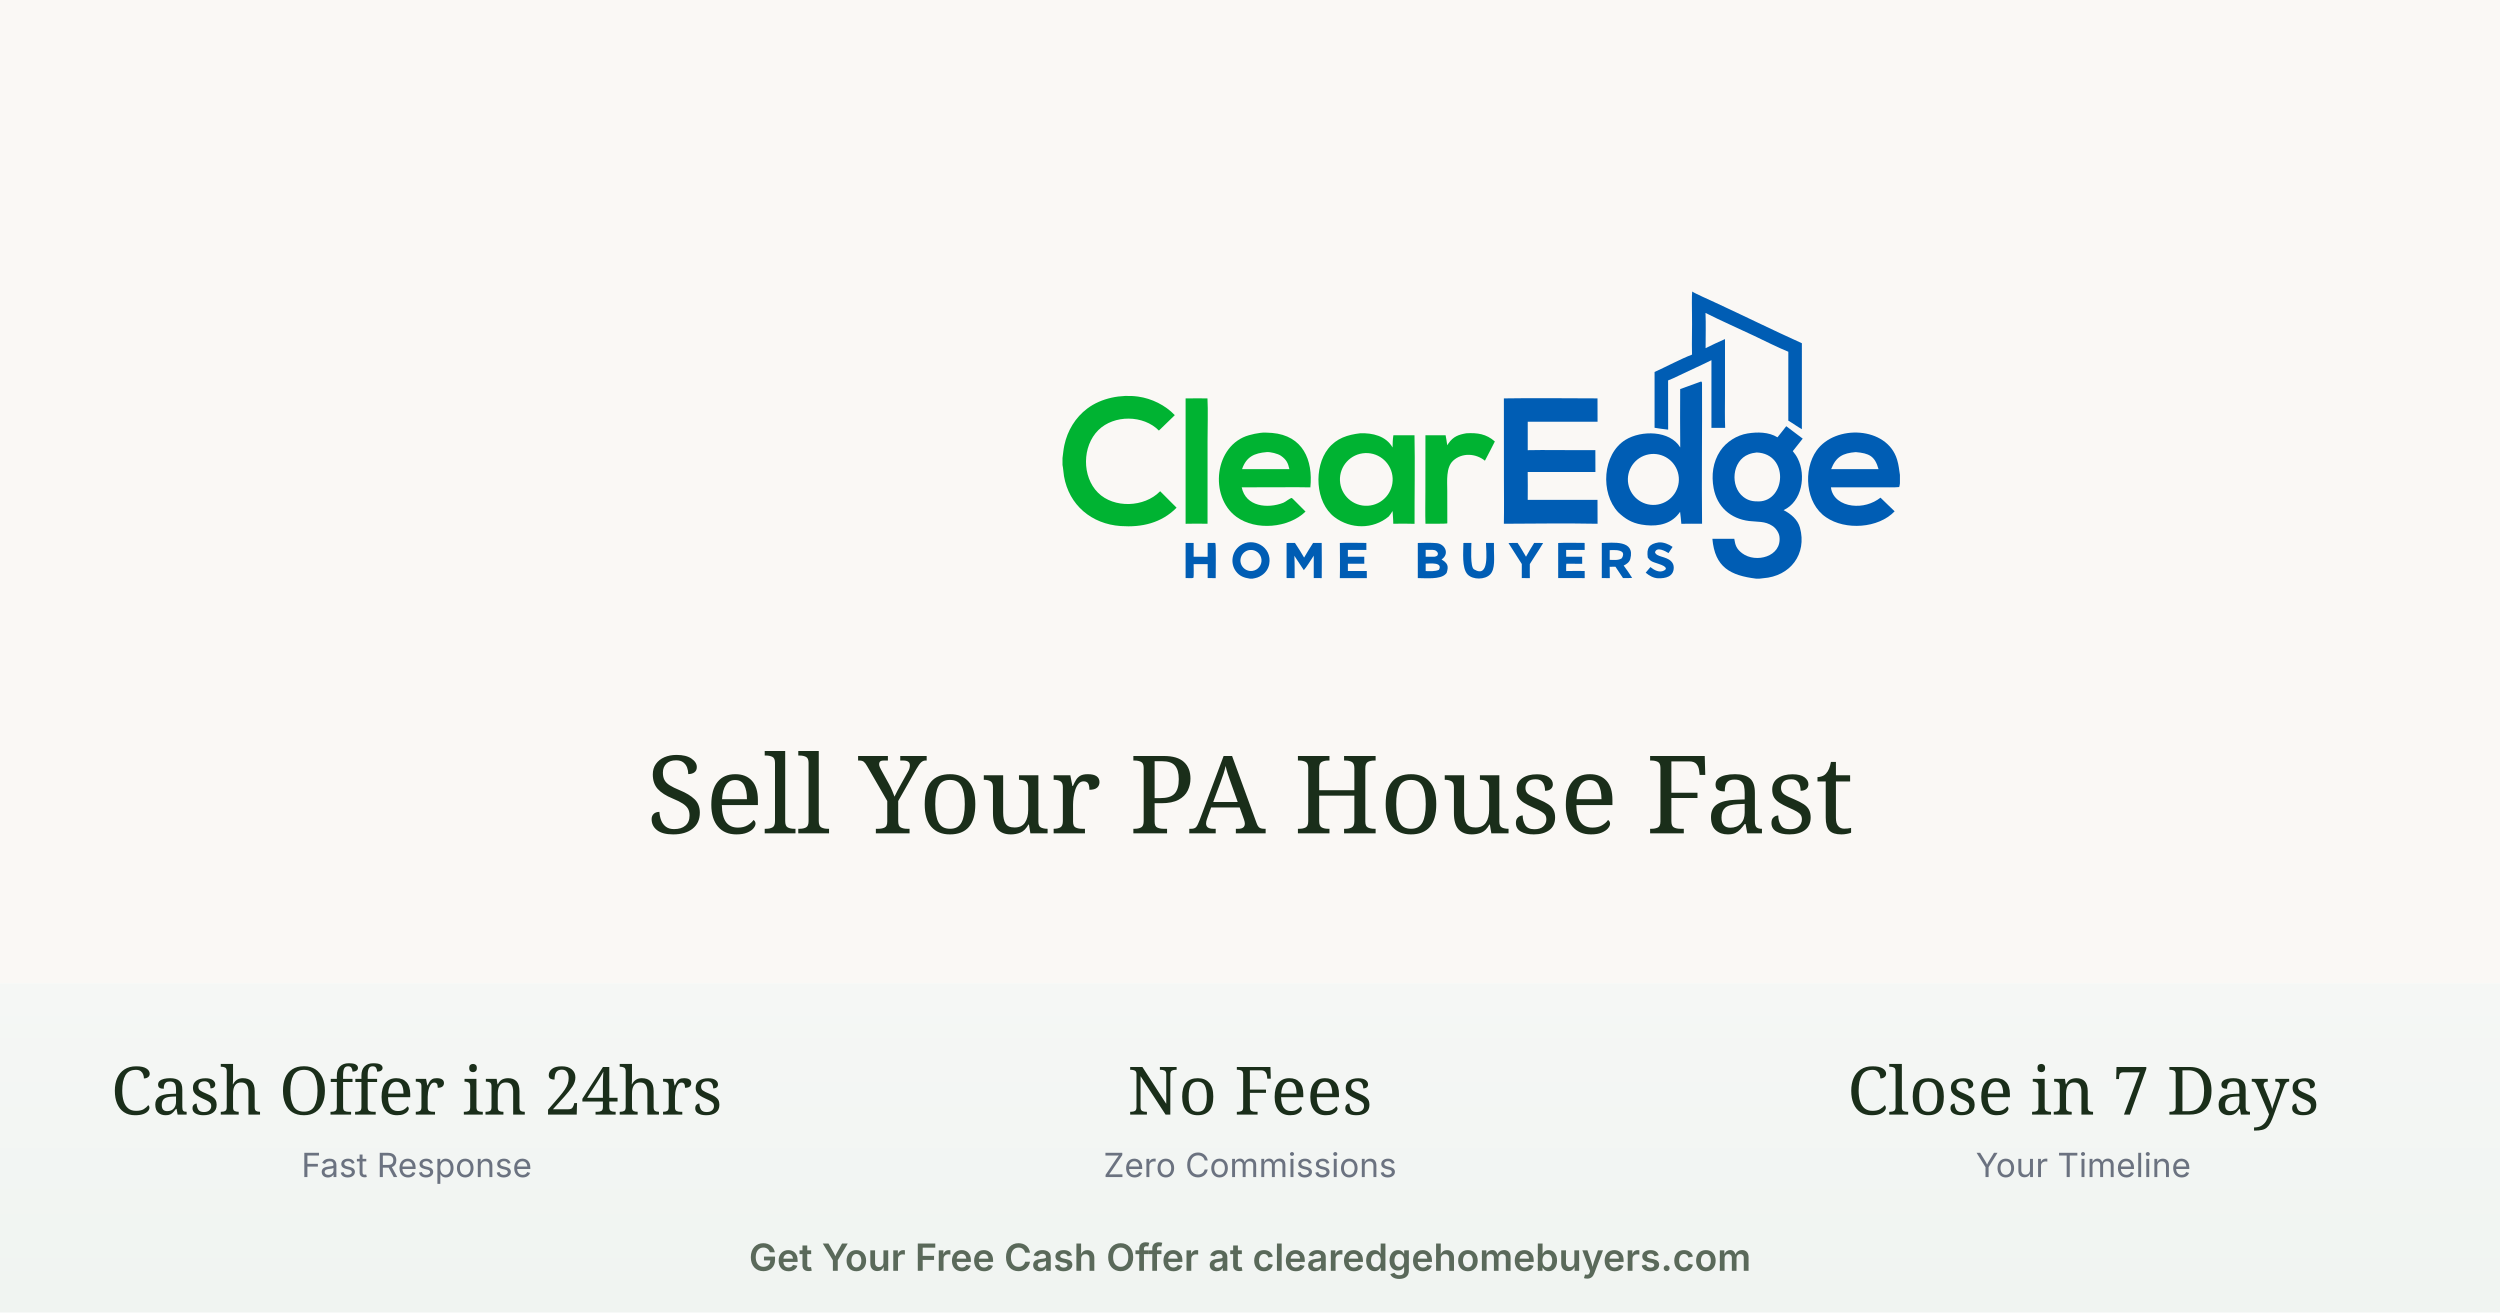
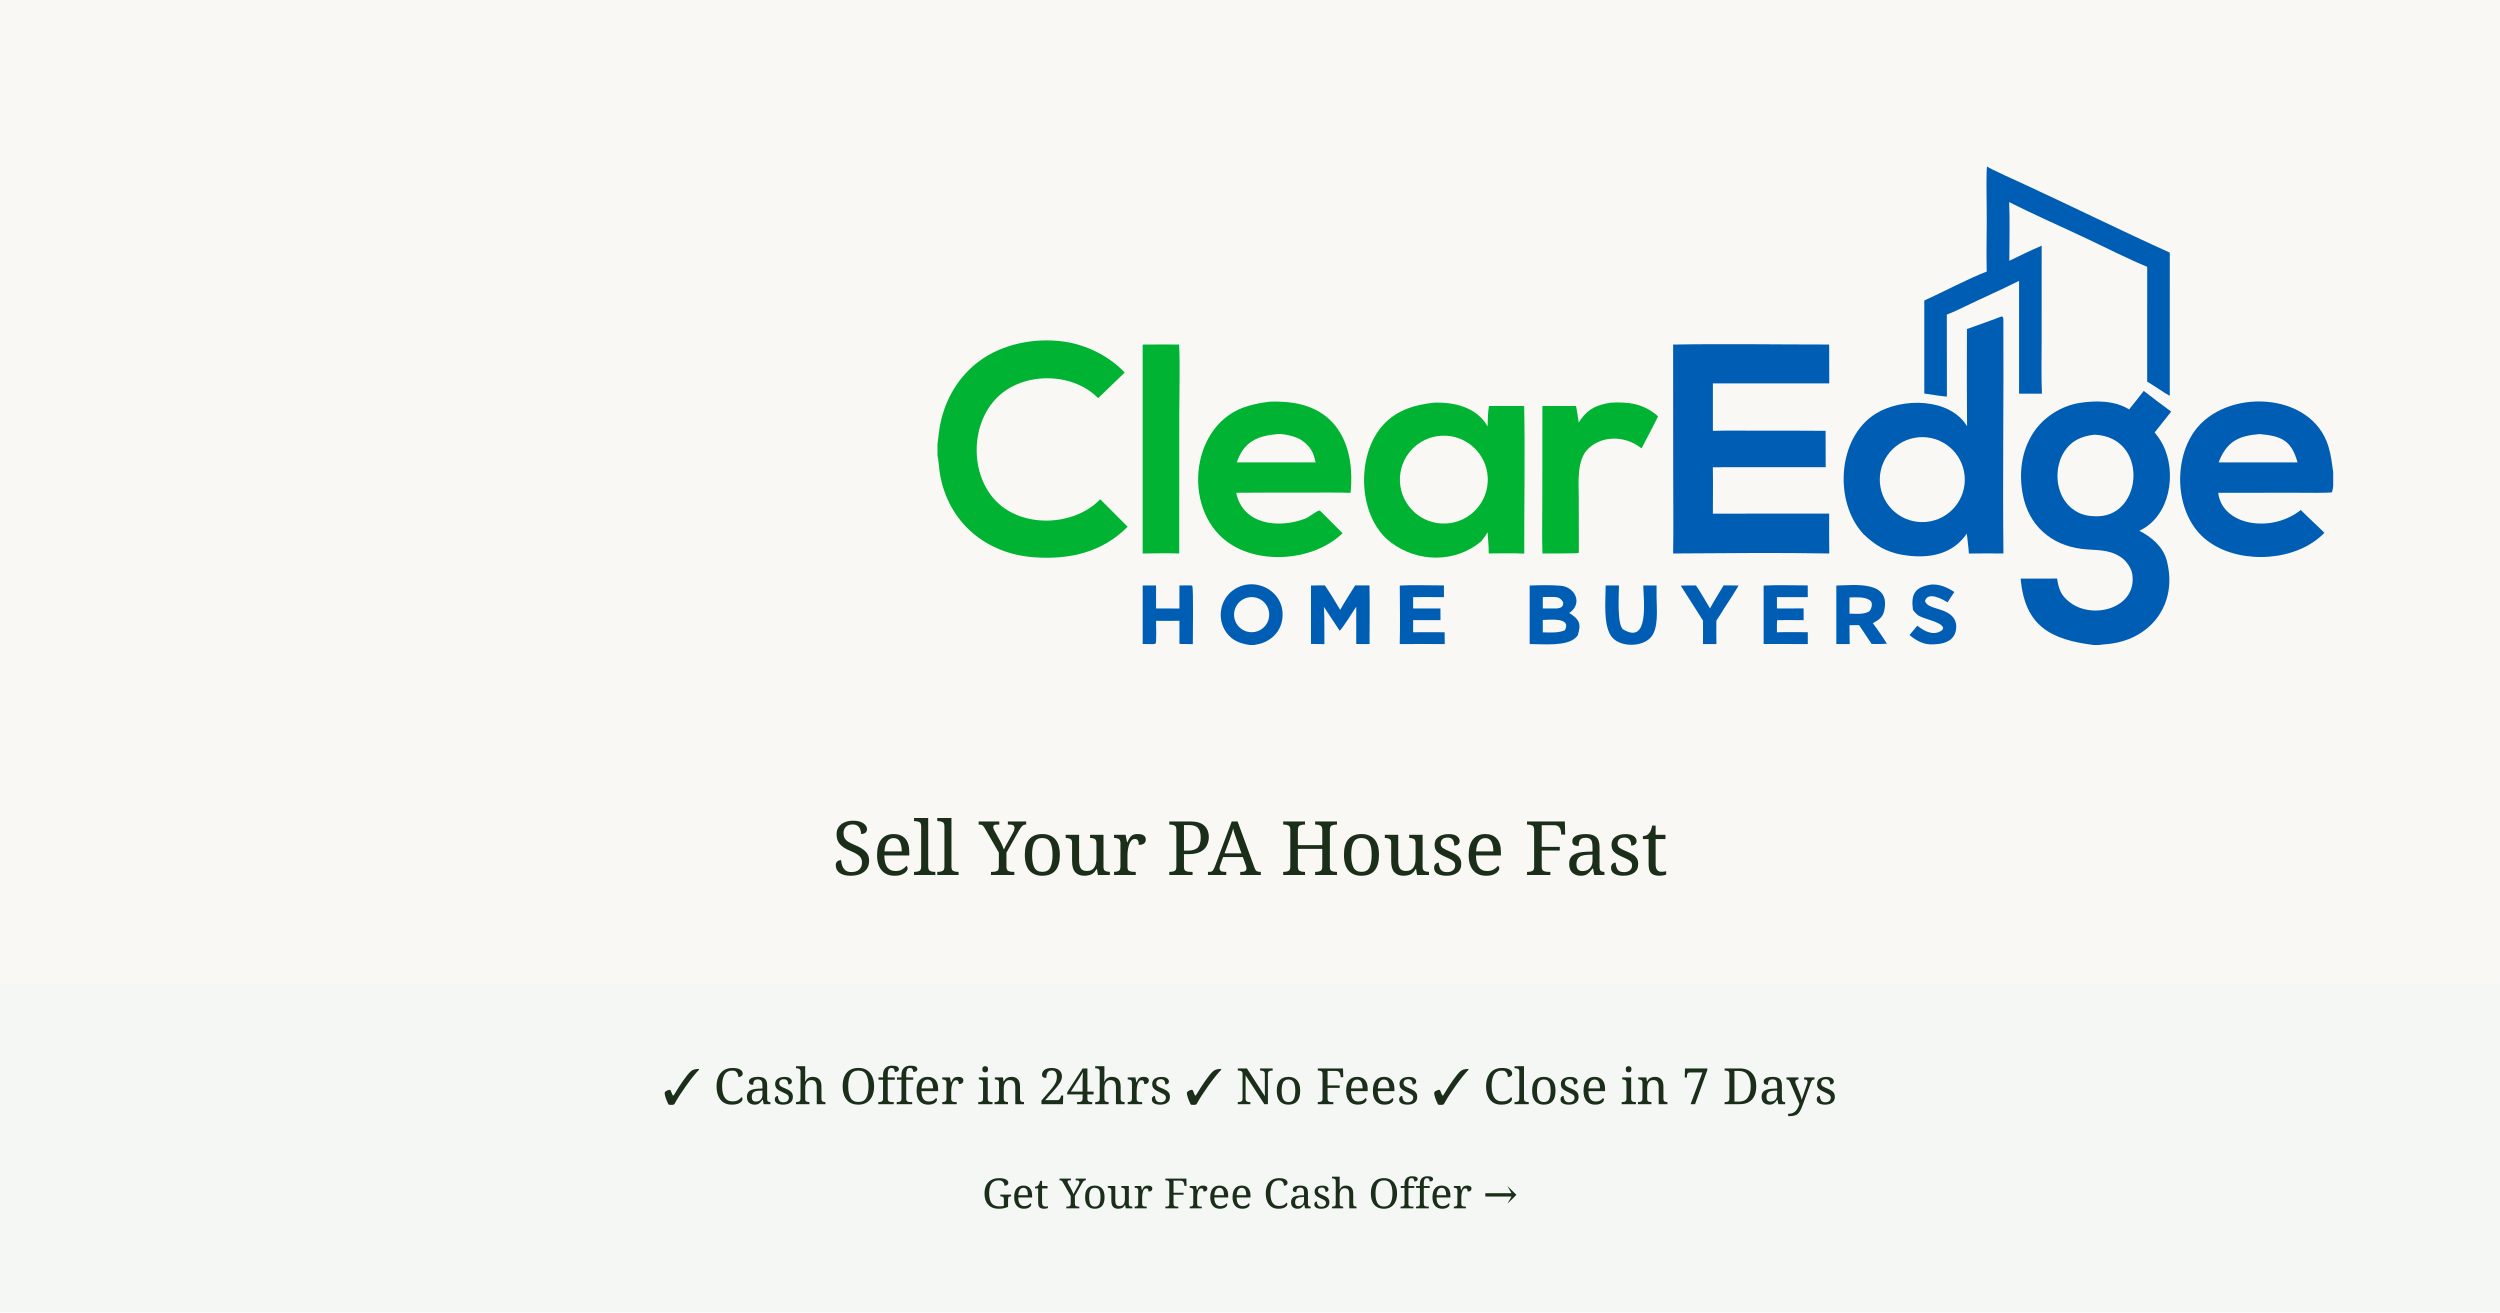
<svg xmlns="http://www.w3.org/2000/svg" width="1200" height="630" viewBox="0 0 1200 630">
-   <defs>
-     <linearGradient id="trustBarGradient" x1="0%" y1="0%" x2="0%" y2="100%">
-       <stop offset="0%" style="stop-color:#f5f7f5;stop-opacity:1" />
-       <stop offset="100%" style="stop-color:#f0f4f1;stop-opacity:1" />
-     </linearGradient>
-   </defs>
  <rect width="1200" height="472" fill="#FAF8F5" />
-   <rect y="472" width="1200" height="158" fill="url(#trustBarGradient)" />
-   <g transform="translate(510, 140) scale(0.246)">
+   <rect y="472" width="1200" height="158" fill="#f5f7f5" />
+   <g transform="translate(450, 80) scale(0.41)">
    <path fill="#005db4" d="m1245.56 175.457 1.06-.038c1.32 1.311 1.22 2.672 1.23 4.593.51 90.897-.93 181.989.07 272.867-13.48-.192-26.98-.168-40.46.072-.27-6.562-1.75-16.32-2.4-23.364a68.6 68.6 0 0 1-6.31 7.802c-17.92 19.064-44.8 21.261-69.18 17.033-18.95-3.284-31.65-11.105-45.28-24-35.13-37.407-31.05-113.321 14.23-141.315 30.66-18.947 86.73-18.658 106.81 14.793-.31-37.952-.35-75.906-.11-113.859 13.51-4.68 26.96-9.542 40.34-14.584m-83.55 239.833c26.97-5.007 44.81-30.903 39.86-57.885s-30.81-44.866-57.81-39.977c-27.08 4.904-45.04 30.858-40.07 57.924 4.96 27.066 30.96 44.961 58.02 39.938" />
    <path fill="#00b332" d="M581.006 276.286c24.077-.811 50.209 5.243 63.031 27.78.204-8.588.261-15.372 1.569-23.834l41.212-.051c1.201 55.924-.1 116.483.124 172.801-13.778-.572-27.79-.27-41.594-.136.174-6.647-.917-17.817-1.321-24.9-2.754 4.59-4.108 6.676-7.522 10.768-30.39 25.401-74.316 24.853-105.62 1.287-37.974-28.587-40.967-97.71-12.397-133.774 16.083-20.301 37.92-27.043 62.518-29.941m14.566 141.459c28.239-1.53 49.95-25.56 48.612-53.804-1.337-28.245-25.222-50.116-53.48-48.971-28.532 1.155-50.665 25.319-49.315 53.837s25.669 50.483 54.183 48.938" />
    <path fill="#005db4" d="M861.228 208.273c59.703-1.069 122.702-.037 182.682-.046-.08 15.174-.04 30.349.11 45.523l-136.246.009-.002 55.531c17.436-.575 36.814-.181 54.368-.184a6990 6990 0 0 1 77.58.146c-.05 14.207-.01 28.414.11 42.62l-99.562-.023-32.551.049c.359 17.749.049 36.487.043 54.311l136.15-.014c-.1 15.562-.05 31.125.12 46.686-59.073-1.155-123.586-.347-182.818-.019.586-28.978.101-59.601.104-88.683z" />
    <path fill="#00b332" d="M385.935 275.531c5.073-.992 17.512-.369 22.953.099 60.165 5.166 80.187 52.731 74.733 106.234-17.786-.604-37.283-.239-55.173-.243a6504 6504 0 0 0-78.769.168c7.841 37.867 50.507 42.054 81.11 30.156 4.433-1.724 12.925-9.182 16.657-9.408l3.055 2.804 23.71 23.776c-33.192 32.331-97.199 37.713-134.791 10.259-53.895-39.361-43.181-140.315 24.56-159.311 7.989-2.24 13.581-3.392 21.955-4.534m-35.579 70.708 45.777.004 46.566-.013c-2.621-12.019-5.902-18.509-16.467-25.991-6.014-4.259-20.706-7.774-27.82-7.21-24.054 2.073-39.617 8.834-48.056 33.21" />
    <path fill="#00b332" d="M788.048 276.3c21.508-1.139 38.817 1.168 55.547 16.005-5.749 11.953-13.211 25.545-19.349 37.539-17.936-14.574-44.813-15.981-62.033-.048-14.308 13.24-11.474 40.309-11.463 58.117l.103 62.999-.221 1.35c-1.454.78-37.859.523-42.414.551-.68-19.488-.149-41.677-.152-61.382l.096-111.232 39.353-.014c1.188 5.079 2.34 14.097 3.193 19.514a67 67 0 0 1 2.432-3.732c9.389-13.378 19.773-17.062 34.908-19.667" />
    <path fill="#00b332" d="M240.209 208.287c13.8-.313 28.757-.031 42.653-.042 1.263 22.029.177 58.806.176 81.726l-.032 162.901c-14.016-.464-28.796-.201-42.816.034z" />
    <path fill="#005db4" d="M693.281 490.372c11.352-.507 25.119-.692 36.385.265 16.728 1.421 26.282 20.852 9.922 31.896 11.937 7.406 14.327 12.524 9.924 26.288a40 40 0 0 1-2.444 2.653c-10.57 10.323-38.557 7.485-53.793 7.39zm15.374 54.824c8.509.062 18.212 1.001 25.878-2.521 8.135-15.383-17.856-12.142-25.886-11.966zm-.003-41.318-.004 13.364 16.798.001c4.968-.758 7.359-2.23 7.038-7.217-3.672-6.751-8.419-6.283-15.052-6.275z" />
    <path fill="#005db4" d="M1052.29 490.376c21.02-.345 65.6-6.742 55.61 31.115-1.68 6.375-7.26 10.126-12.92 12.949 5.09 6.668 12.26 17.098 16.54 24.095l-8.76.331c-2.94.04-6.19-.068-9.16-.106l-14.68-22.01-11.24.052c-.02 7.375.06 14.751.25 22.124l-15.65-.069zm15.42 32.901c7.63.108 16.99 1.282 23.29-2.844 2.76-3.236 4.54-9.947.59-12.786-6.12-4.393-16.66-3.415-23.84-3.305z" />
    <path fill="#005db4" d="m488.945 490.259 16.791-.017c.468 22.259.06 46.282.079 68.671-4.972.111-10.563-.054-15.588-.084l.004-27.148-.005-16.558c-4.128 6.37-14.649 23.239-19.35 28.25l-18.46-27.971c.793 13.143.389 30.07.537 43.605l-15.715-.253.002-68.36c4.76-.242 11.424-.098 16.319-.129 5.753 8.381 12.769 19.867 17.858 28.591 5.396-9.535 11.696-19.268 17.528-28.597" />
    <path fill="#005db4" d="M295.222 490.198c1.499-.07 1.68-.042 3.064.538 1.581 5.337.499 58.744.633 68.27l-15.683-.256.012-27.111q-13.684.23-27.369.055c.066 7.067.518 19.728-.223 26.314-1.942 1.391-5.3.965-7.824.923l-7.625-.102.002-68.514 15.664-.046.01 26.943q13.67-.035 27.34.08l.008-26.982z" />
    <path fill="#005db4" d="M541.196 490.4c13.815-.904 37.153-.138 51.699-.139l.042 13.739c-11.838-.208-24.226-.051-36.101-.06l.019 13.288 31.95-.01.06 13.642a2779 2779 0 0 0-32.023.001l.01 14.215q18.439-.183 36.878.01l.105 13.85a3169 3169 0 0 0-52.688.003c.621-22.122.158-46.252.049-68.539" />
    <path fill="#005db4" d="M967.177 490.408c14.559-.848 36.493-.166 51.613-.185l.09 13.742-36.153.013.052 13.231 31.191-.026.05 13.763a946 946 0 0 0-30.84-.046c-.701 1.635-.41 11.738-.399 14.229 11.151-.43 24.759-.116 36.089-.115l.03 13.892-51.715-.102z" />
    <path fill="#005db4" d="m826.287 490.283 15.553-.003-.031 13.68c.117 13.806 2.842 37.44-7.242 47.614-10.164 10.789-33.907 10.921-44.078.221-11.749-12.361-8.226-44.336-8.251-61.446 4.999-.157 10.578-.05 15.628-.067-.08 8.872-2.663 46.908 5.042 51.539 30.817 18.524 23.594-35.161 23.379-51.538" />
    <path fill="#005db4" d="M1163.47 489.222c9.45-.715 19.33 3.506 26.95 8.776l-7.95 12.057c-5.9-3.732-23.13-13.176-26.37-1.533 2.86 9.502 21.07 7.488 31.31 17.366a16.82 16.82 0 0 1 5.26 12.427c-.06 17.934-16.14 21.318-30.45 20.964-9.43-.427-17.28-5.077-24.28-10.959a723 723 0 0 1 9.2-10.926c7.3 5.88 17.31 11.594 26.52 6.79 2.51-1.307 2.89-1.62 3.72-4.104-1.93-7.832-23.9-10.119-30.11-15.44-2.72-2.327-3.12-2.97-5.29-5.889-2.55-18.531 2.4-26.671 21.49-29.529" />
    <path fill="#005db4" d="M920.313 490.248c5.735-.091 11.792.074 17.554.135-5.02 8.655-11.474 18.445-16.937 26.83-2.72 4.635-6.147 9.703-9.084 14.269-.217 8.884.017 18.505.068 27.444l-15.737-.061c.132-9.082.025-18.367.018-27.467l-26.011-40.878c5.479-.355 12.191-.219 17.766-.252 4.836 6.781 11.92 19.401 16.448 26.899 4.734-8.806 10.711-18.283 15.915-26.919" />
    <path fill="#005db4" d="M1412.18 262.506c10.6 8.229 21.32 16.31 32.14 24.241q-9.75 12.172-19.38 24.451c3.88 4.789 6.7 8.577 9.54 14.156 16.84 33.011 8.7 84.244-27.49 100.928 14.13 7.051 27.68 18.648 31.91 34.08 14.16 51.652-18.82 95.037-71.76 98.796-1.84.13-5.5.475-7.24.842h-6.43c-50.2-6.295-80.58-22.037-85.4-77.761 14.15-.003 28.56.136 42.69-.044 1.92 12.501 4.29 19.834 15.43 28.226 26.64 20.06 77.69 6.606 72.72-32.557-.97-7.71-7.08-16.547-13.51-20.685-14.5-9.862-29.51-7.665-45.81-9.689-36.15-4.491-62.36-27.717-69.07-63.985-4.66-25.154-1.54-51.096 12.89-72.798 11.75-17.667 32.42-30.667 53.24-34.041 19.22-3.114 41.47-3.005 58.4 7.517 5.55-7.004 11.82-14.579 17.13-21.677m-53.24 146.769c52.47-1.386 58.91-92.683-4.28-95.503-6.16.755-10.05 1.448-15.82 3.648-32.52 12.393-36.82 62.413-10.37 83.025 9.5 7.403 18.81 9.047 30.47 8.83" />
    <path fill="#00b332" d="M0 324.729c1.247-8.762 1.71-16.336 3.602-25.122 6.14-28.511 21.387-53.981 44.81-71.618 27.302-20.558 65.681-27.934 99.172-23.257 26.454 3.694 53.089 16.739 71.532 36.225-10.369 10.445-20.893 19.959-31.014 30.075-30.091-30.72-87.564-31.134-118.15-.907-31.667 31.296-32.357 90.638-.683 122.167 31.123 30.979 90.41 28.617 120.746-2.421q.245-.251.487-.505l32.093 32.191c-29.797 30.109-68.104 38.675-109.174 35.777-56.668-4-100.713-40.712-110.526-97.403-1.074-6.206-1.593-16.293-2.895-21.78z" />
    <path fill="#005db4" d="M1623.68 428.62c-31.91 33.409-96.22 37.336-133.71 11.671-40.52-27.084-45.06-92.954-18.59-130.314 36.22-51.104 137.37-47.38 157.03 17.587 3.48 11.507 3.73 18.516 5.59 29.972v16.439c-.39 2.966-.57 4.347-1.45 7.275-4.62.941-32.76.524-39.72.518l-93.45.014c2.39 21.287 21.31 33.07 41.1 35.486a75.28 75.28 0 0 0 55.61-15.319c8.52 8.704 18.63 17.667 27.59 26.671m-123.86-82.358 45.22-.026 47.21-.003c-7.23-25.653-18.38-30.888-44.41-33.178-25.2 1.974-38.66 9.017-48.02 33.207" />
    <path fill="#005db4" d="M1228.66 0h.53c2.74 2.496 37.54 18.064 42.94 20.555 56.78 26.239 113.61 54.35 170.55 80.054l-.02 167.699c-7.89-4.246-17.91-11.698-26.45-16.651l.03-134.434c-19.58-7.874-48.43-22.349-68.13-31.726-30.22-14.389-63.93-29.016-93.48-44.061.94 20.749.2 47.55.19 68.769 12.24-5.93 25.42-12.425 37.87-17.704l-.03 110.095c-.01 20.032-.53 43.372.34 63.144-8.87-.087-17.9.013-26.79.025l.02-132.078c-21.06 10.589-42.99 20.043-64.2 30.397-6.55 3.201-13.57 6.537-20.38 9.086l.1 96.055c-8.84-.832-17.7-2.29-26.48-3.635l-.01-108.882c22-9.933 51.67-25.739 73.08-33.899-.71-25.398.42-52.684-.06-78.317-.15-8.604-.55-37.818.38-44.492" />
    <path fill="#005db4" d="M365.747 560c-11.406-1.733-20.345-4.764-27.521-14.568a35.52 35.52 0 0 1-6.174-26.538 35.19 35.19 0 0 1 14.26-23.197c25.628-18.161 63.343 2.334 57.025 36.001a33.32 33.32 0 0 1-14.44 21.638c-6.325 4.233-10.92 5.393-18.228 6.664zm4.805-15.155c11.105-1.504 18.958-11.626 17.653-22.754s-11.286-19.161-22.438-18.056a20.549 20.549 0 1 0 4.785 40.81" />
  </g>
-   <text x="600" y="400" font-family="'Playfair Display', Georgia, serif" font-size="52" font-weight="500" fill="#1a2e1a" text-anchor="middle">
+   <text x="600" y="420" font-family="Georgia, serif" font-size="36" font-weight="500" fill="#1a2e1a" text-anchor="middle">
    Sell Your PA House Fast
  </text>
-   <text x="200" y="535" font-family="'Playfair Display', Georgia, serif" font-size="32" font-weight="500" fill="#1a2e1a" text-anchor="middle">
-     Cash Offer in 24hrs
+   <text x="600" y="530" font-family="Georgia, serif" font-size="24" font-weight="500" fill="#1a2e1a" text-anchor="middle">
+     ✓ Cash Offer in 24hrs     ✓ No Fees     ✓ Close in 7 Days
  </text>
-   <text x="200" y="565" font-family="Inter, system-ui, sans-serif" font-size="16" font-weight="400" fill="#6b7280" text-anchor="middle">
-     Fast Response
-   </text>
-   <text x="600" y="535" font-family="'Playfair Display', Georgia, serif" font-size="32" font-weight="500" fill="#1a2e1a" text-anchor="middle">
-     No Fees
-   </text>
-   <text x="600" y="565" font-family="Inter, system-ui, sans-serif" font-size="16" font-weight="400" fill="#6b7280" text-anchor="middle">
-     Zero Commissions
-   </text>
-   <text x="1000" y="535" font-family="'Playfair Display', Georgia, serif" font-size="32" font-weight="500" fill="#1a2e1a" text-anchor="middle">
-     Close in 7 Days
-   </text>
-   <text x="1000" y="565" font-family="Inter, system-ui, sans-serif" font-size="16" font-weight="400" fill="#6b7280" text-anchor="middle">
-     Your Timeline
-   </text>
-   <text x="600" y="610" font-family="Inter, system-ui, sans-serif" font-size="18" font-weight="600" fill="#1a2e1a" opacity="0.7" text-anchor="middle">
-     Get Your Free Cash Offer at clearedgehomebuyers.com
+   <text x="600" y="580" font-family="Georgia, serif" font-size="20" font-weight="500" fill="#1a2e1a" text-anchor="middle">
+     Get Your Free Cash Offer →
  </text>
</svg>
